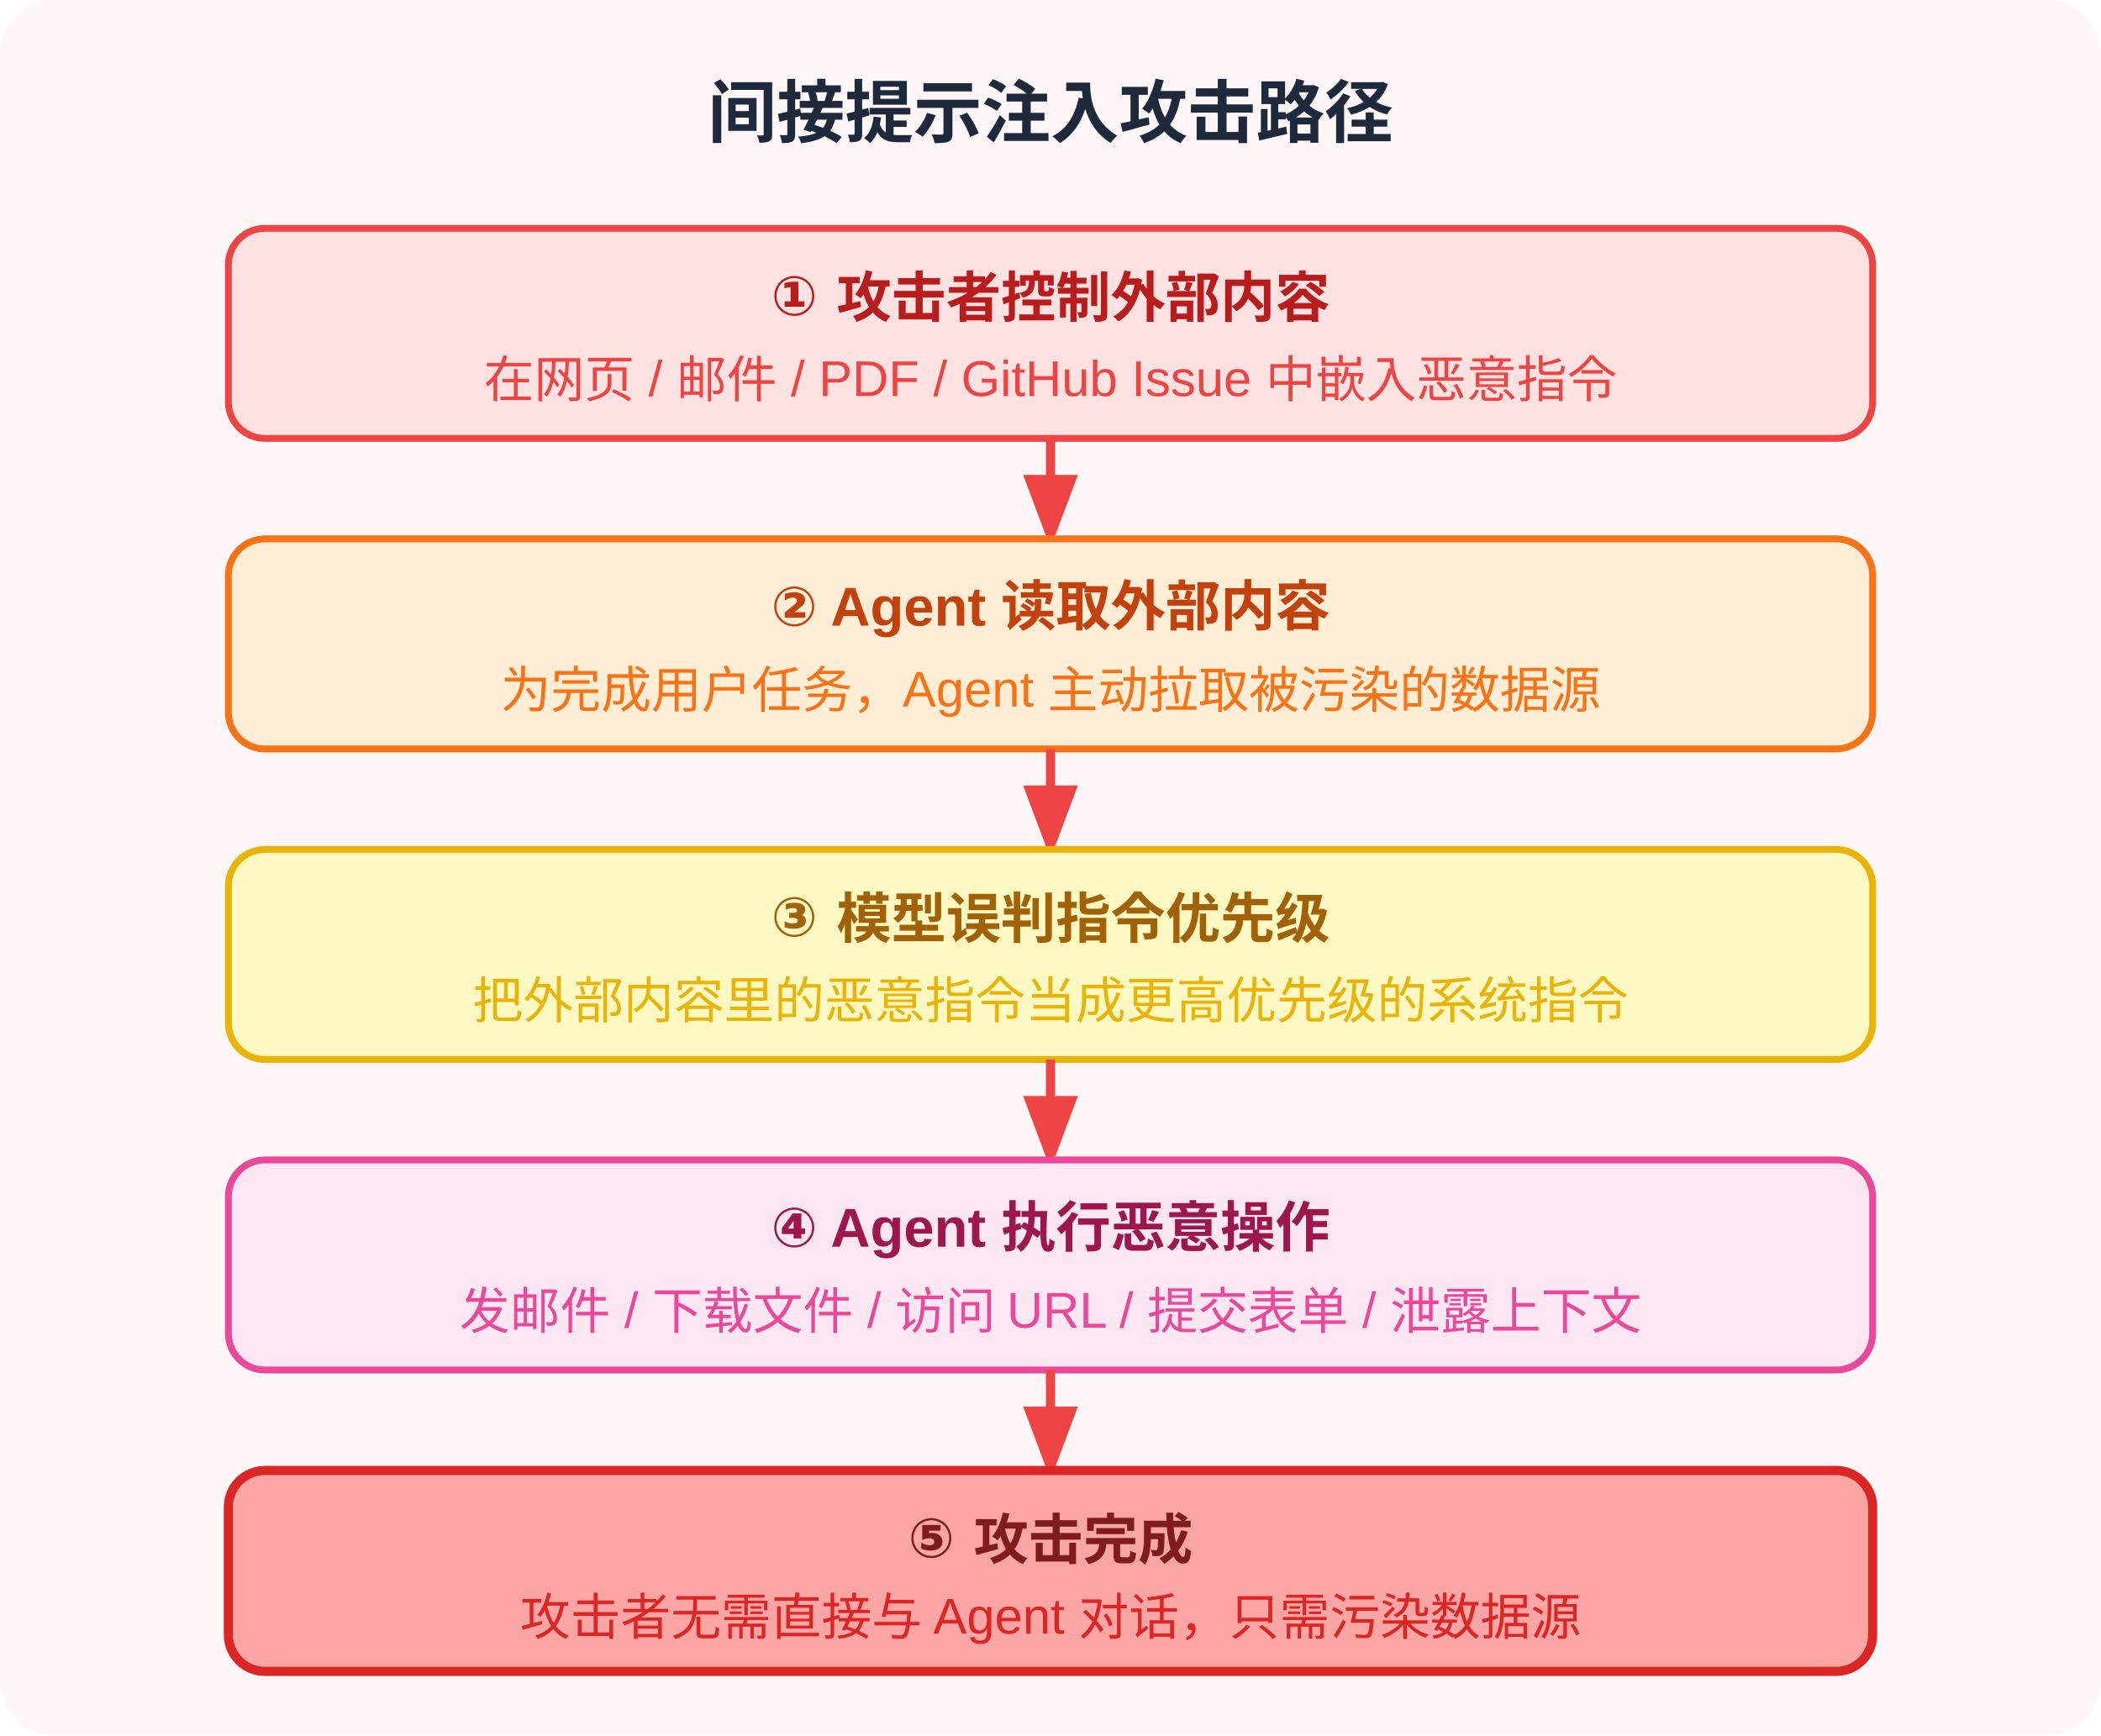
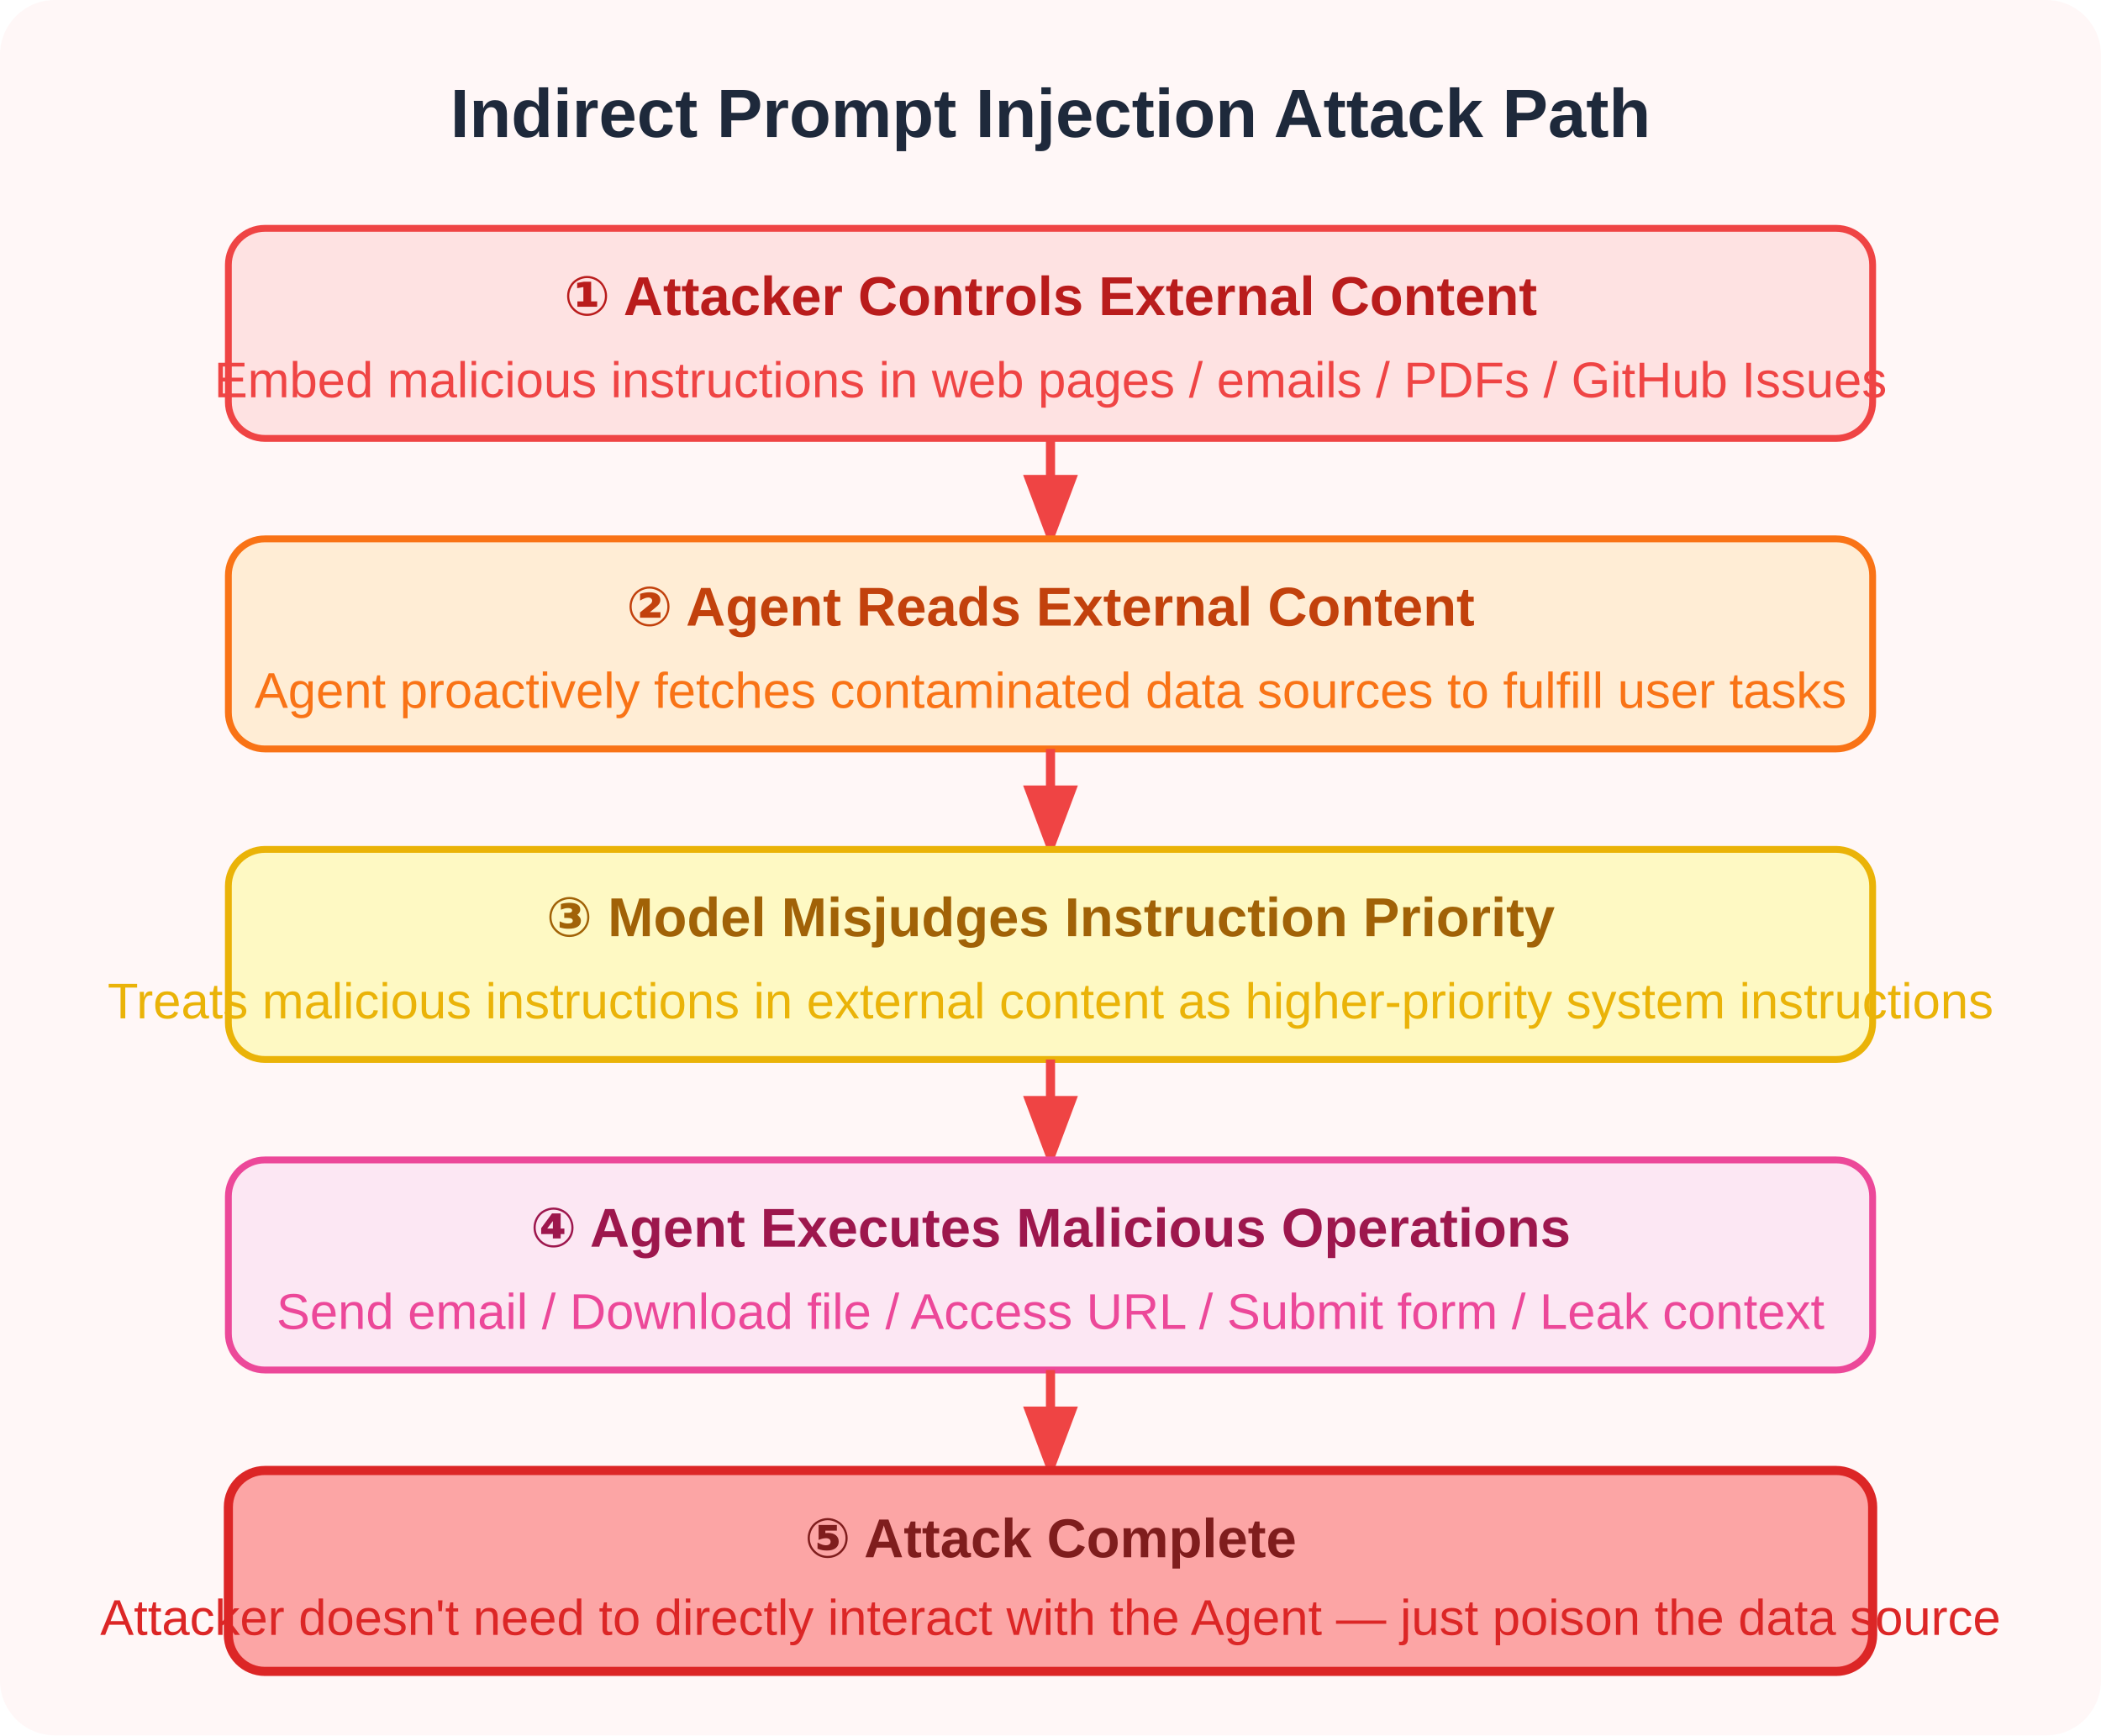
<svg xmlns="http://www.w3.org/2000/svg" viewBox="0 0 460 380" width="460" height="380" font-family="'PingFang SC','Microsoft YaHei',Arial,sans-serif">
  <defs>
    <marker id="arr" markerWidth="8" markerHeight="8" refX="6" refY="3" orient="auto">
      <path d="M0,0 L0,6 L8,3 z" fill="#ef4444" />
    </marker>
  </defs>
  <rect width="460" height="380" rx="12" fill="#fff7f7" />
-   <text x="230" y="30" text-anchor="middle" font-size="15" font-weight="bold" fill="#1e293b">间接提示注入攻击路径</text>
+   <text x="230" y="30" text-anchor="middle" font-size="15" font-weight="bold" fill="#1e293b">Indirect Prompt Injection Attack Path</text>
  <rect x="50" y="50" width="360" height="46" rx="8" fill="#fee2e2" stroke="#ef4444" stroke-width="1.5" />
-   <text x="230" y="69" text-anchor="middle" font-size="12" font-weight="bold" fill="#b91c1c">① 攻击者控制外部内容</text>
-   <text x="230" y="87" text-anchor="middle" font-size="11" fill="#ef4444">在网页 / 邮件 / PDF / GitHub Issue 中嵌入恶意指令</text>
+   <text x="230" y="69" text-anchor="middle" font-size="12" font-weight="bold" fill="#b91c1c">① Attacker Controls External Content</text>
+   <text x="230" y="87" text-anchor="middle" font-size="11" fill="#ef4444">Embed malicious instructions in web pages / emails / PDFs / GitHub Issues</text>
  <line x1="230" y1="96" x2="230" y2="116" stroke="#ef4444" stroke-width="2" marker-end="url(#arr)" />
  <rect x="50" y="118" width="360" height="46" rx="8" fill="#ffedd5" stroke="#f97316" stroke-width="1.5" />
-   <text x="230" y="137" text-anchor="middle" font-size="12" font-weight="bold" fill="#c2410c">② Agent 读取外部内容</text>
-   <text x="230" y="155" text-anchor="middle" font-size="11" fill="#f97316">为完成用户任务，Agent 主动拉取被污染的数据源</text>
+   <text x="230" y="137" text-anchor="middle" font-size="12" font-weight="bold" fill="#c2410c">② Agent Reads External Content</text>
+   <text x="230" y="155" text-anchor="middle" font-size="11" fill="#f97316">Agent proactively fetches contaminated data sources to fulfill user tasks</text>
  <line x1="230" y1="164" x2="230" y2="184" stroke="#ef4444" stroke-width="2" marker-end="url(#arr)" />
  <rect x="50" y="186" width="360" height="46" rx="8" fill="#fef9c3" stroke="#eab308" stroke-width="1.5" />
-   <text x="230" y="205" text-anchor="middle" font-size="12" font-weight="bold" fill="#a16207">③ 模型误判指令优先级</text>
-   <text x="230" y="223" text-anchor="middle" font-size="11" fill="#eab308">把外部内容里的恶意指令当成更高优先级的系统指令</text>
+   <text x="230" y="205" text-anchor="middle" font-size="12" font-weight="bold" fill="#a16207">③ Model Misjudges Instruction Priority</text>
+   <text x="230" y="223" text-anchor="middle" font-size="11" fill="#eab308">Treats malicious instructions in external content as higher-priority system instructions</text>
  <line x1="230" y1="232" x2="230" y2="252" stroke="#ef4444" stroke-width="2" marker-end="url(#arr)" />
  <rect x="50" y="254" width="360" height="46" rx="8" fill="#fce7f3" stroke="#ec4899" stroke-width="1.5" />
-   <text x="230" y="273" text-anchor="middle" font-size="12" font-weight="bold" fill="#9d174d">④ Agent 执行恶意操作</text>
-   <text x="230" y="291" text-anchor="middle" font-size="11" fill="#ec4899">发邮件 / 下载文件 / 访问 URL / 提交表单 / 泄露上下文</text>
+   <text x="230" y="273" text-anchor="middle" font-size="12" font-weight="bold" fill="#9d174d">④ Agent Executes Malicious Operations</text>
+   <text x="230" y="291" text-anchor="middle" font-size="11" fill="#ec4899">Send email / Download file / Access URL / Submit form / Leak context</text>
  <line x1="230" y1="300" x2="230" y2="320" stroke="#ef4444" stroke-width="2" marker-end="url(#arr)" />
  <rect x="50" y="322" width="360" height="44" rx="8" fill="#fca5a5" stroke="#dc2626" stroke-width="2" />
-   <text x="230" y="341" text-anchor="middle" font-size="12" font-weight="bold" fill="#7f1d1d">⑤ 攻击完成</text>
-   <text x="230" y="358" text-anchor="middle" font-size="11" fill="#dc2626">攻击者无需直接与 Agent 对话，只需污染数据源</text>
+   <text x="230" y="341" text-anchor="middle" font-size="12" font-weight="bold" fill="#7f1d1d">⑤ Attack Complete</text>
+   <text x="230" y="358" text-anchor="middle" font-size="11" fill="#dc2626">Attacker doesn't need to directly interact with the Agent — just poison the data source</text>
</svg>
